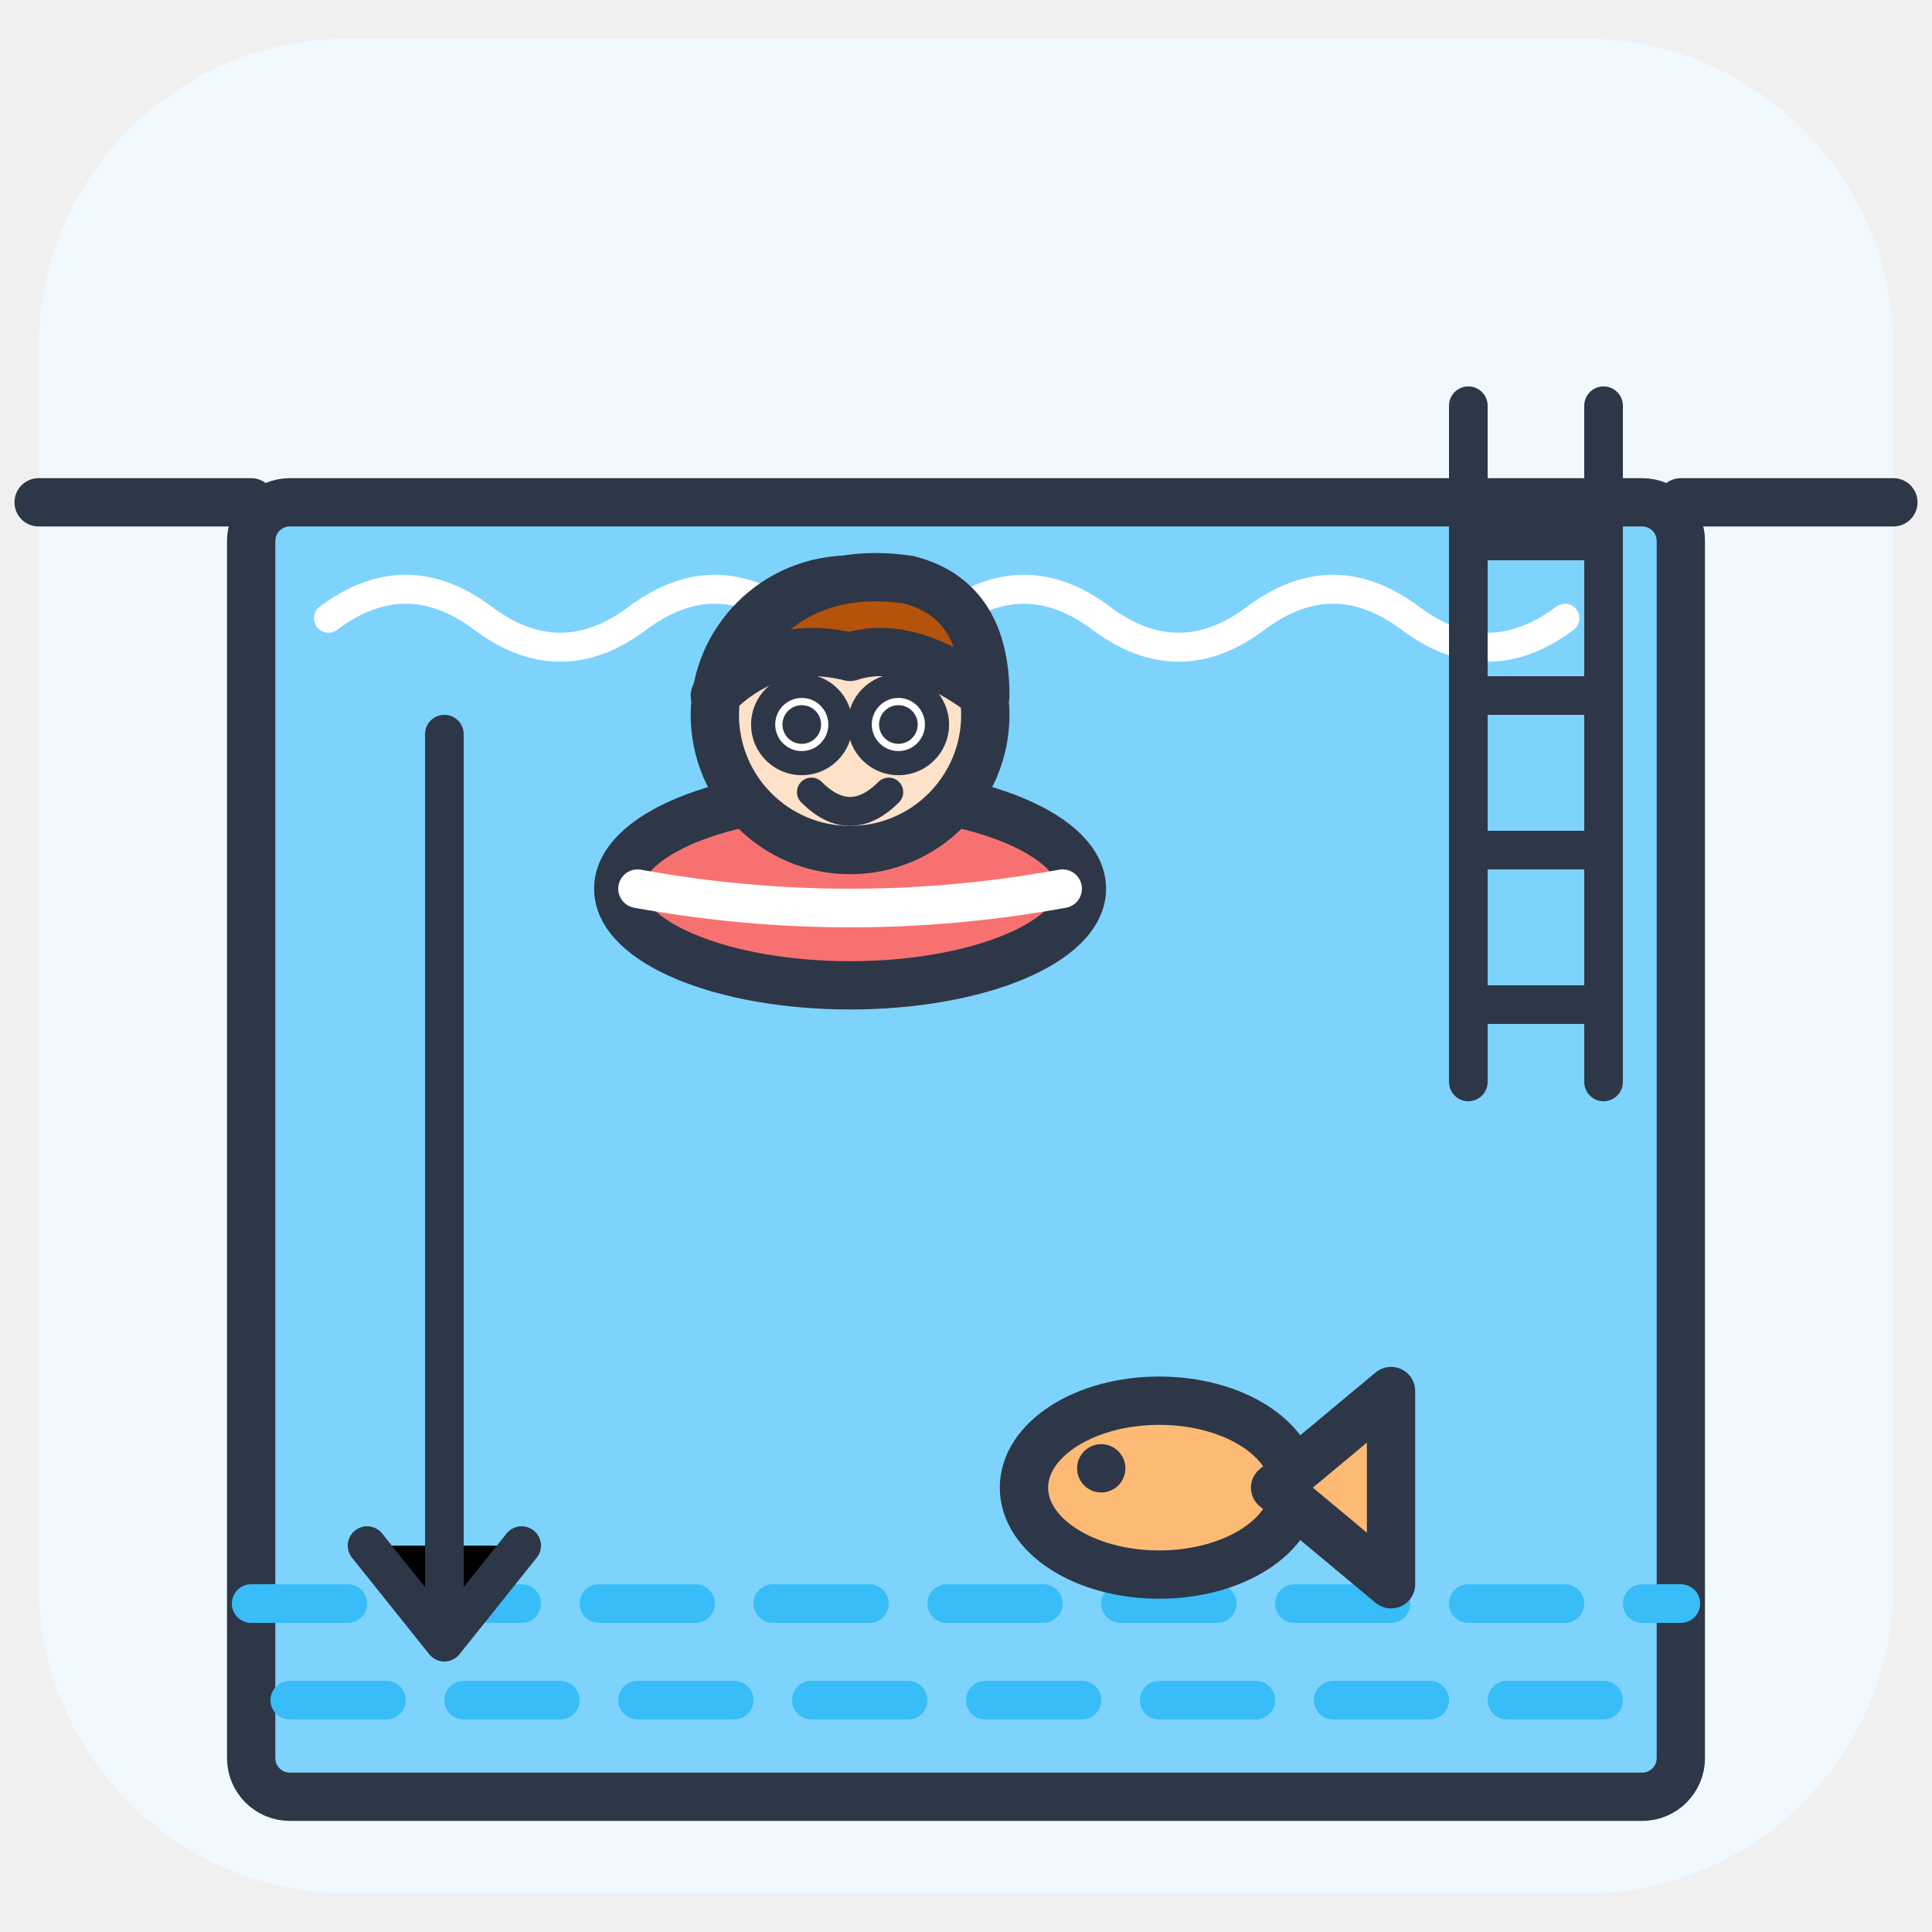
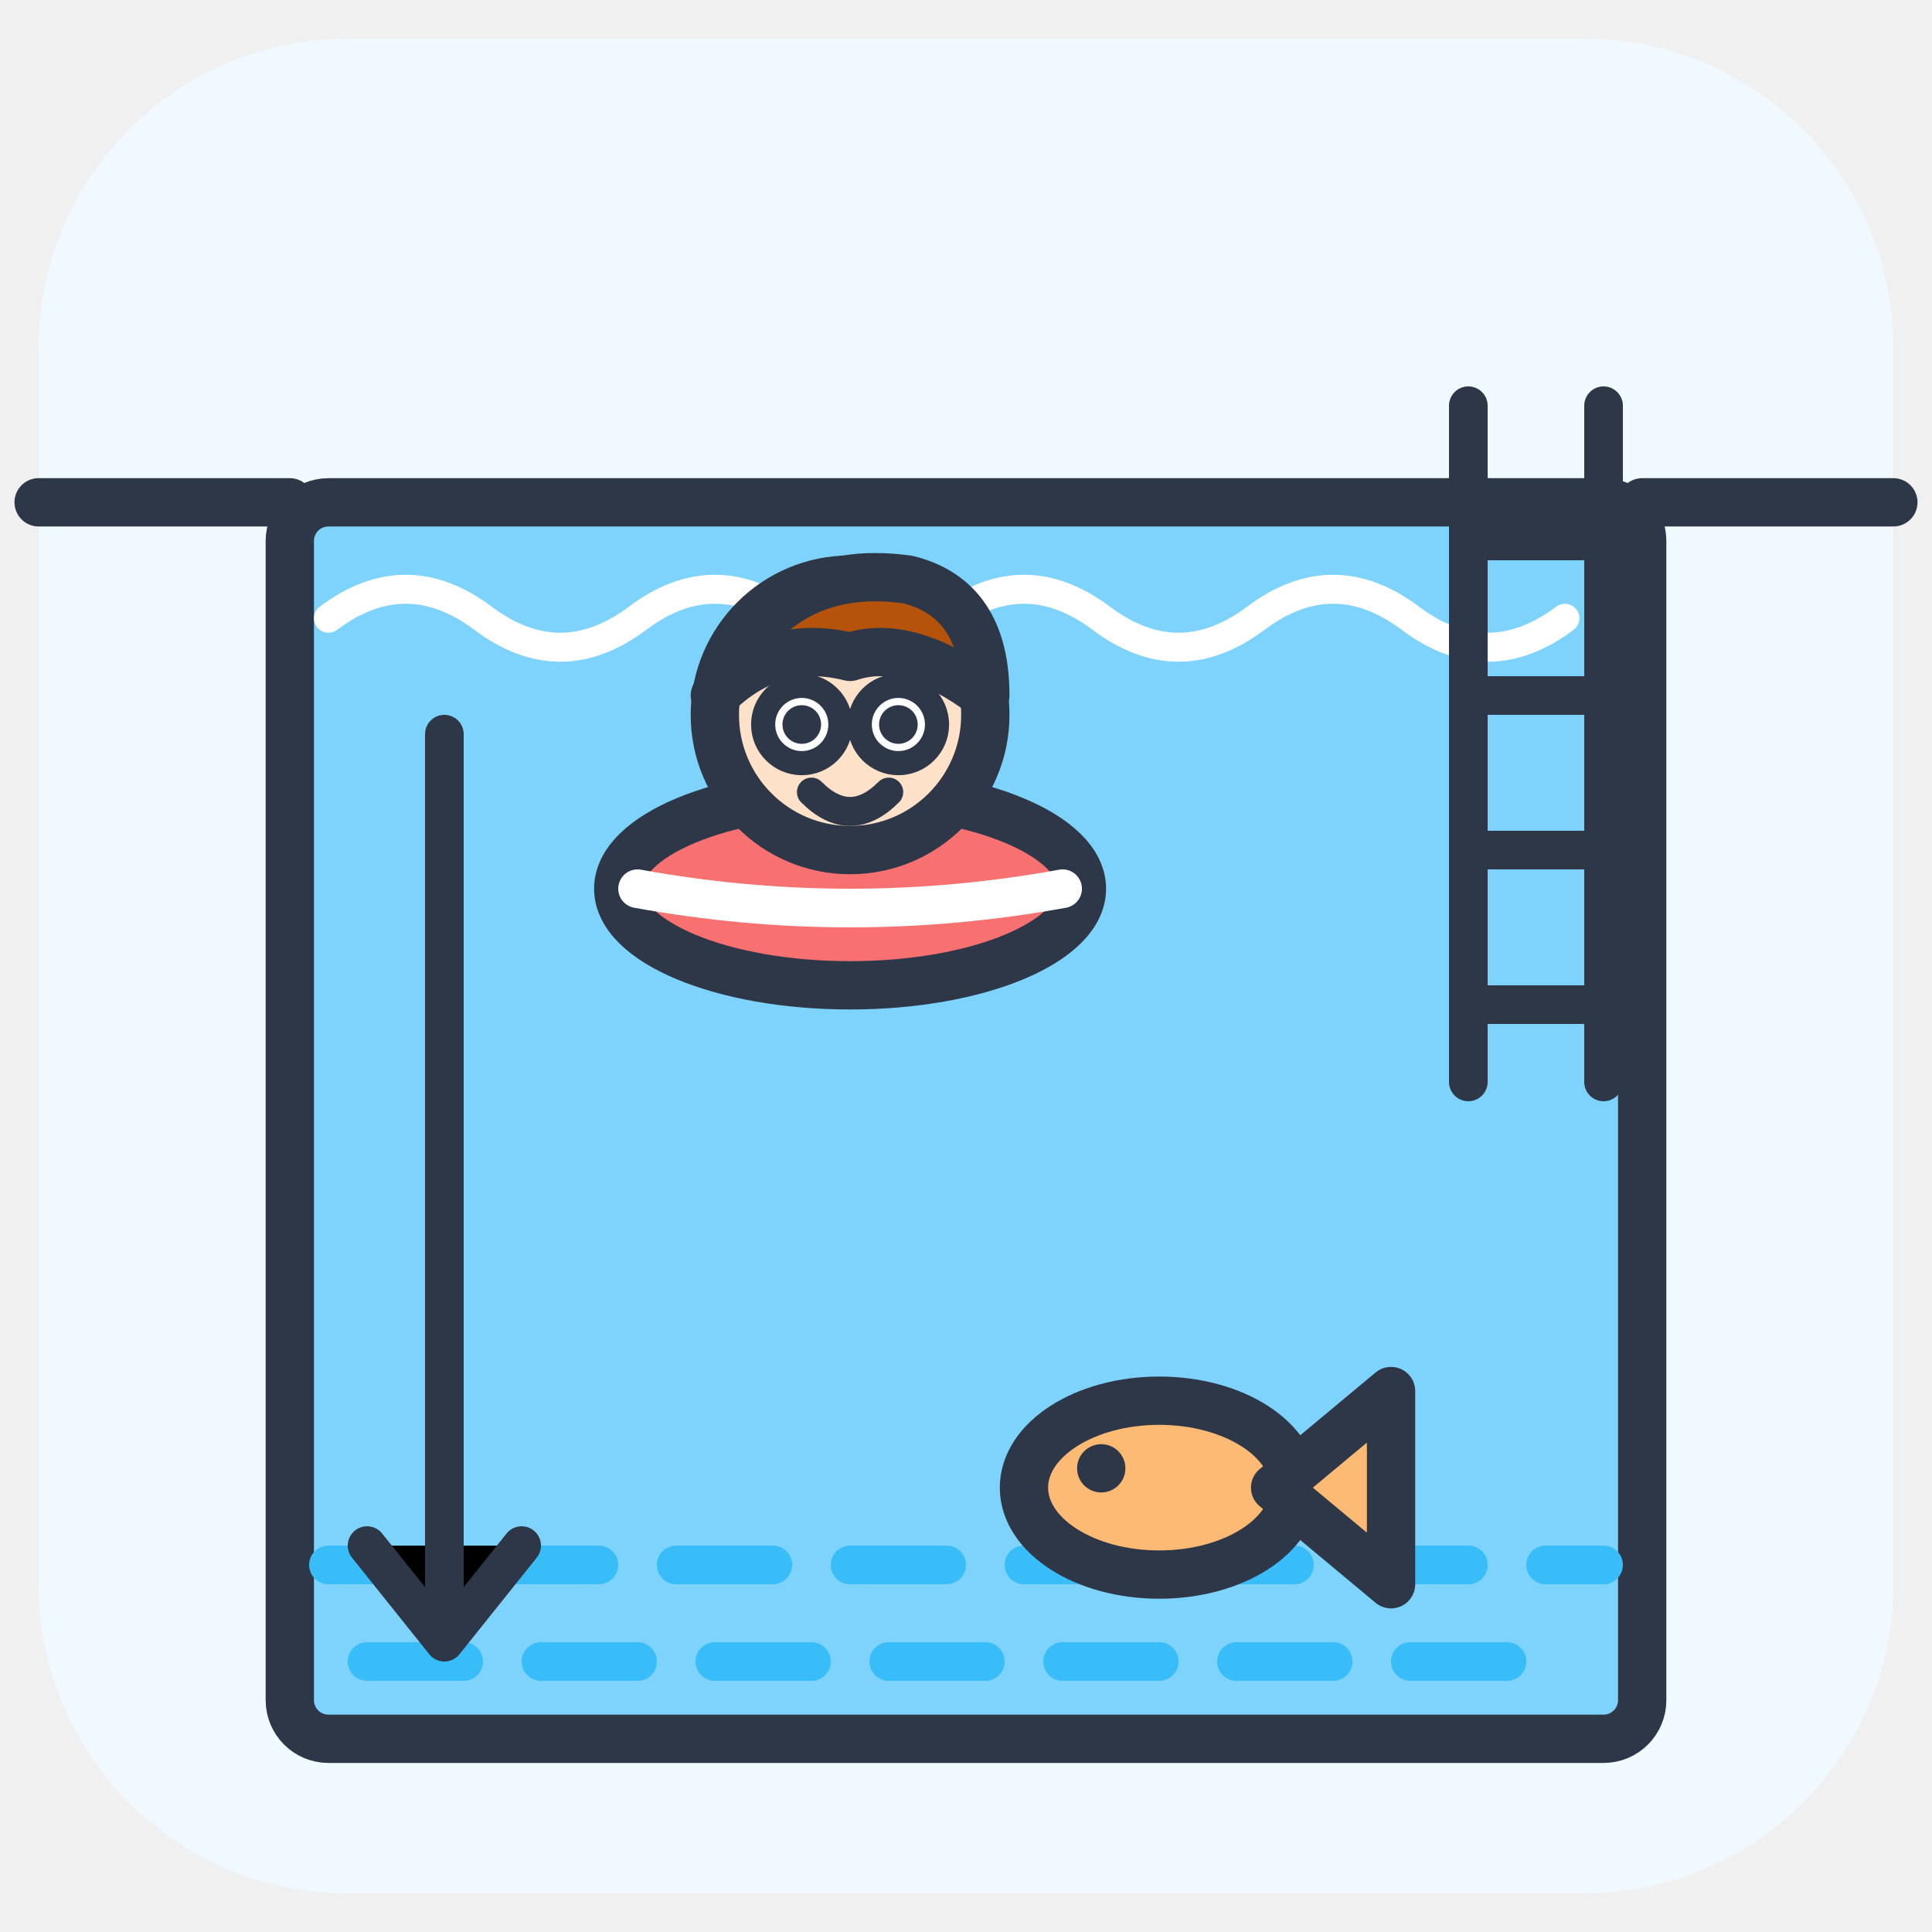
<svg xmlns="http://www.w3.org/2000/svg" viewBox="0 0 200 200" role="img" aria-label="עמוק">
  <rect x="4" y="4" width="192" height="192" rx="32" fill="#F0F9FF" />
  <g stroke="#2D3748" stroke-width="5" stroke-linejoin="round" stroke-linecap="round">
-     <rect x="26" y="52" width="148" height="134" rx="4" fill="#7DD3FC" />
-     <path d="M4 52 H26 M174 52 H196" stroke-width="5" />
-     <path d="M26 166 H174 M30 176 H170" stroke="#38BDF8" stroke-width="4" stroke-dasharray="10 8" />
+     <rect x="30" y="52" width="140" height="128" rx="4" fill="#7DD3FC" />
+     <path d="M4 52 H30 M170 52 H196" stroke-width="5" />
+     <path d="M34 162 H166 M38 172 H162" stroke="#38BDF8" stroke-width="4" stroke-dasharray="10 8" />
    <path d="M34 64 q8 -6 16 0 t16 0 t16 0 t16 0 t16 0 t16 0 t16 0 t16 0" fill="none" stroke="#fff" stroke-width="3" />
    <path d="M152 42 V112 M166 42 V112 M152 56 H166 M152 72 H166 M152 88 H166 M152 104 H166" stroke-width="4" />
    <path d="M46 76 V168 M38 160 L46 170 L54 160" stroke-width="4" />
    <ellipse cx="120" cy="154" rx="14" ry="9" fill="#FDBA74" />
    <path d="M132 154 L144 144 L144 164 Z" fill="#FDBA74" />
    <circle cx="114" cy="152" r="2.5" fill="#2D3748" stroke="none" />
    <ellipse cx="88" cy="92" rx="24" ry="10" fill="#F87171" />
    <path d="M66 92 Q88 96 110 92" stroke="#fff" stroke-width="4" fill="none" />
    <circle cx="88" cy="74" r="14" fill="#FDE1C8" />
    <path d="M74 72 Q80 58 94 60 Q102 62 102 72 Q94 66 88 68 Q80 66 74 72 Z" fill="#B45309" />
    <circle cx="83" cy="75" r="4" fill="#fff" stroke-width="2.5" />
    <circle cx="83" cy="75" r="2" fill="#2D3748" stroke="none" />
    <circle cx="93" cy="75" r="4" fill="#fff" stroke-width="2.5" />
    <circle cx="93" cy="75" r="2" fill="#2D3748" stroke="none" />
    <path d="M84 82 Q88 86 92 82" fill="none" stroke-width="3" />
  </g>
</svg>
